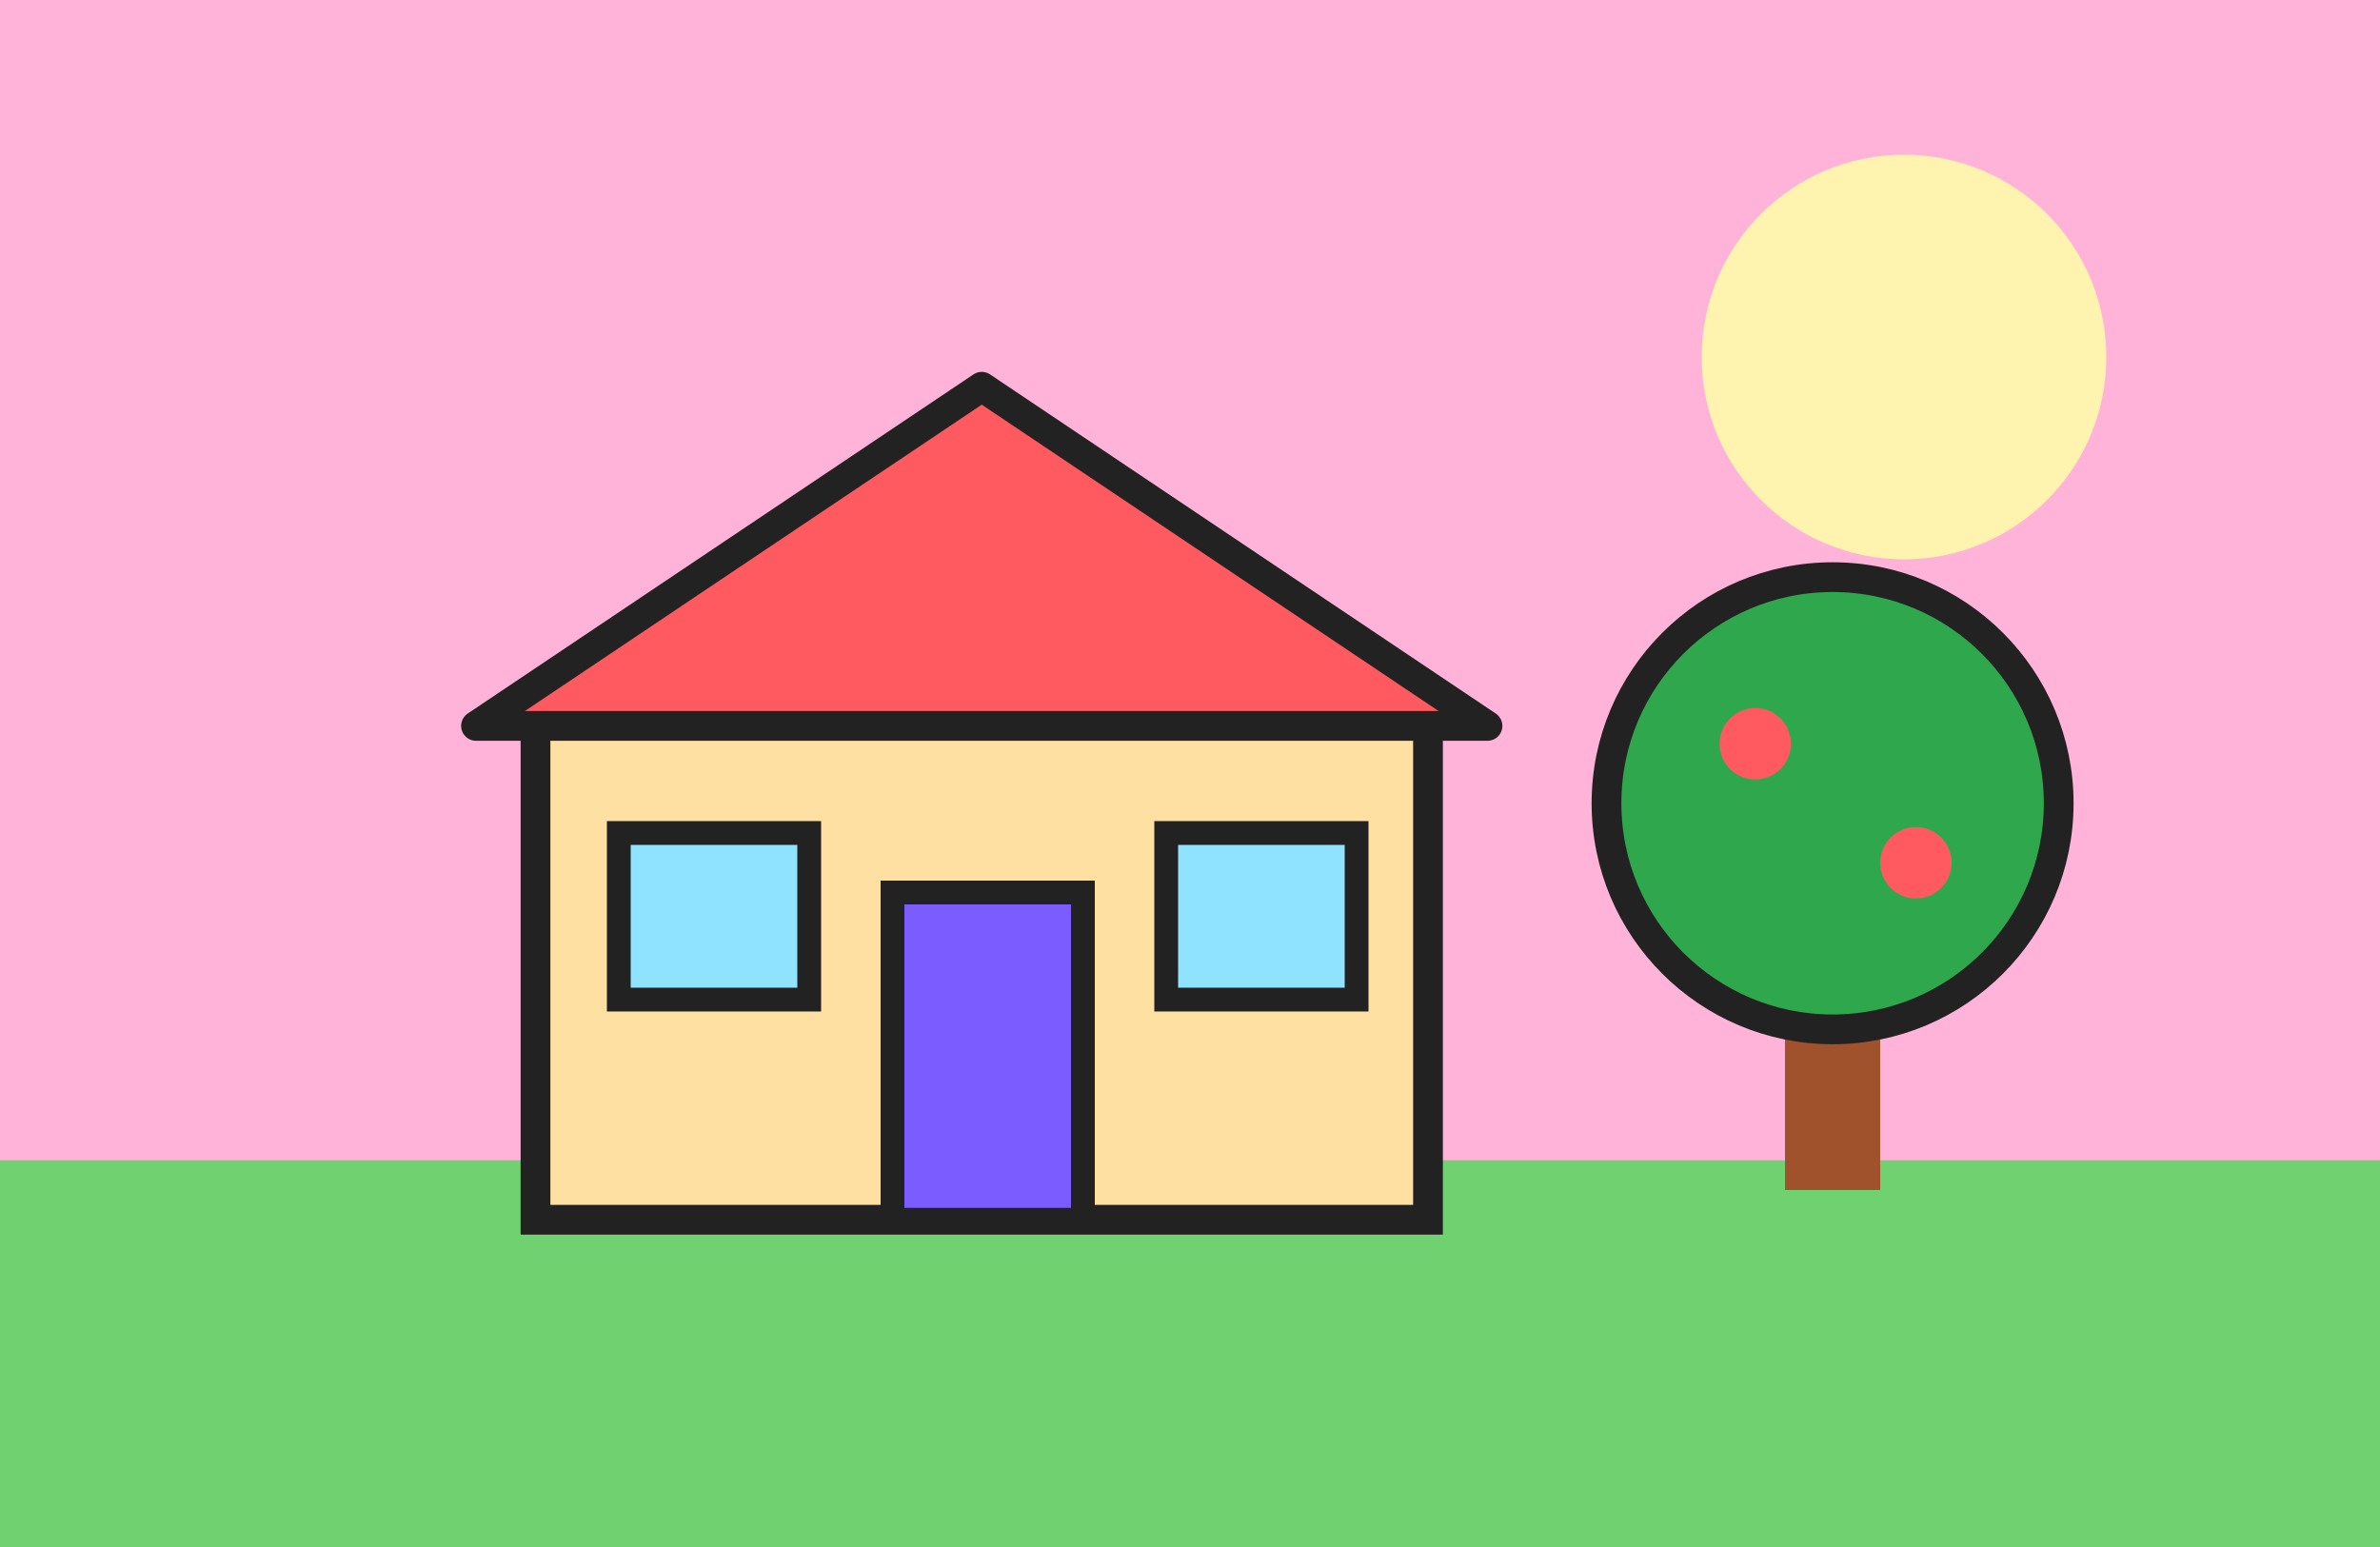
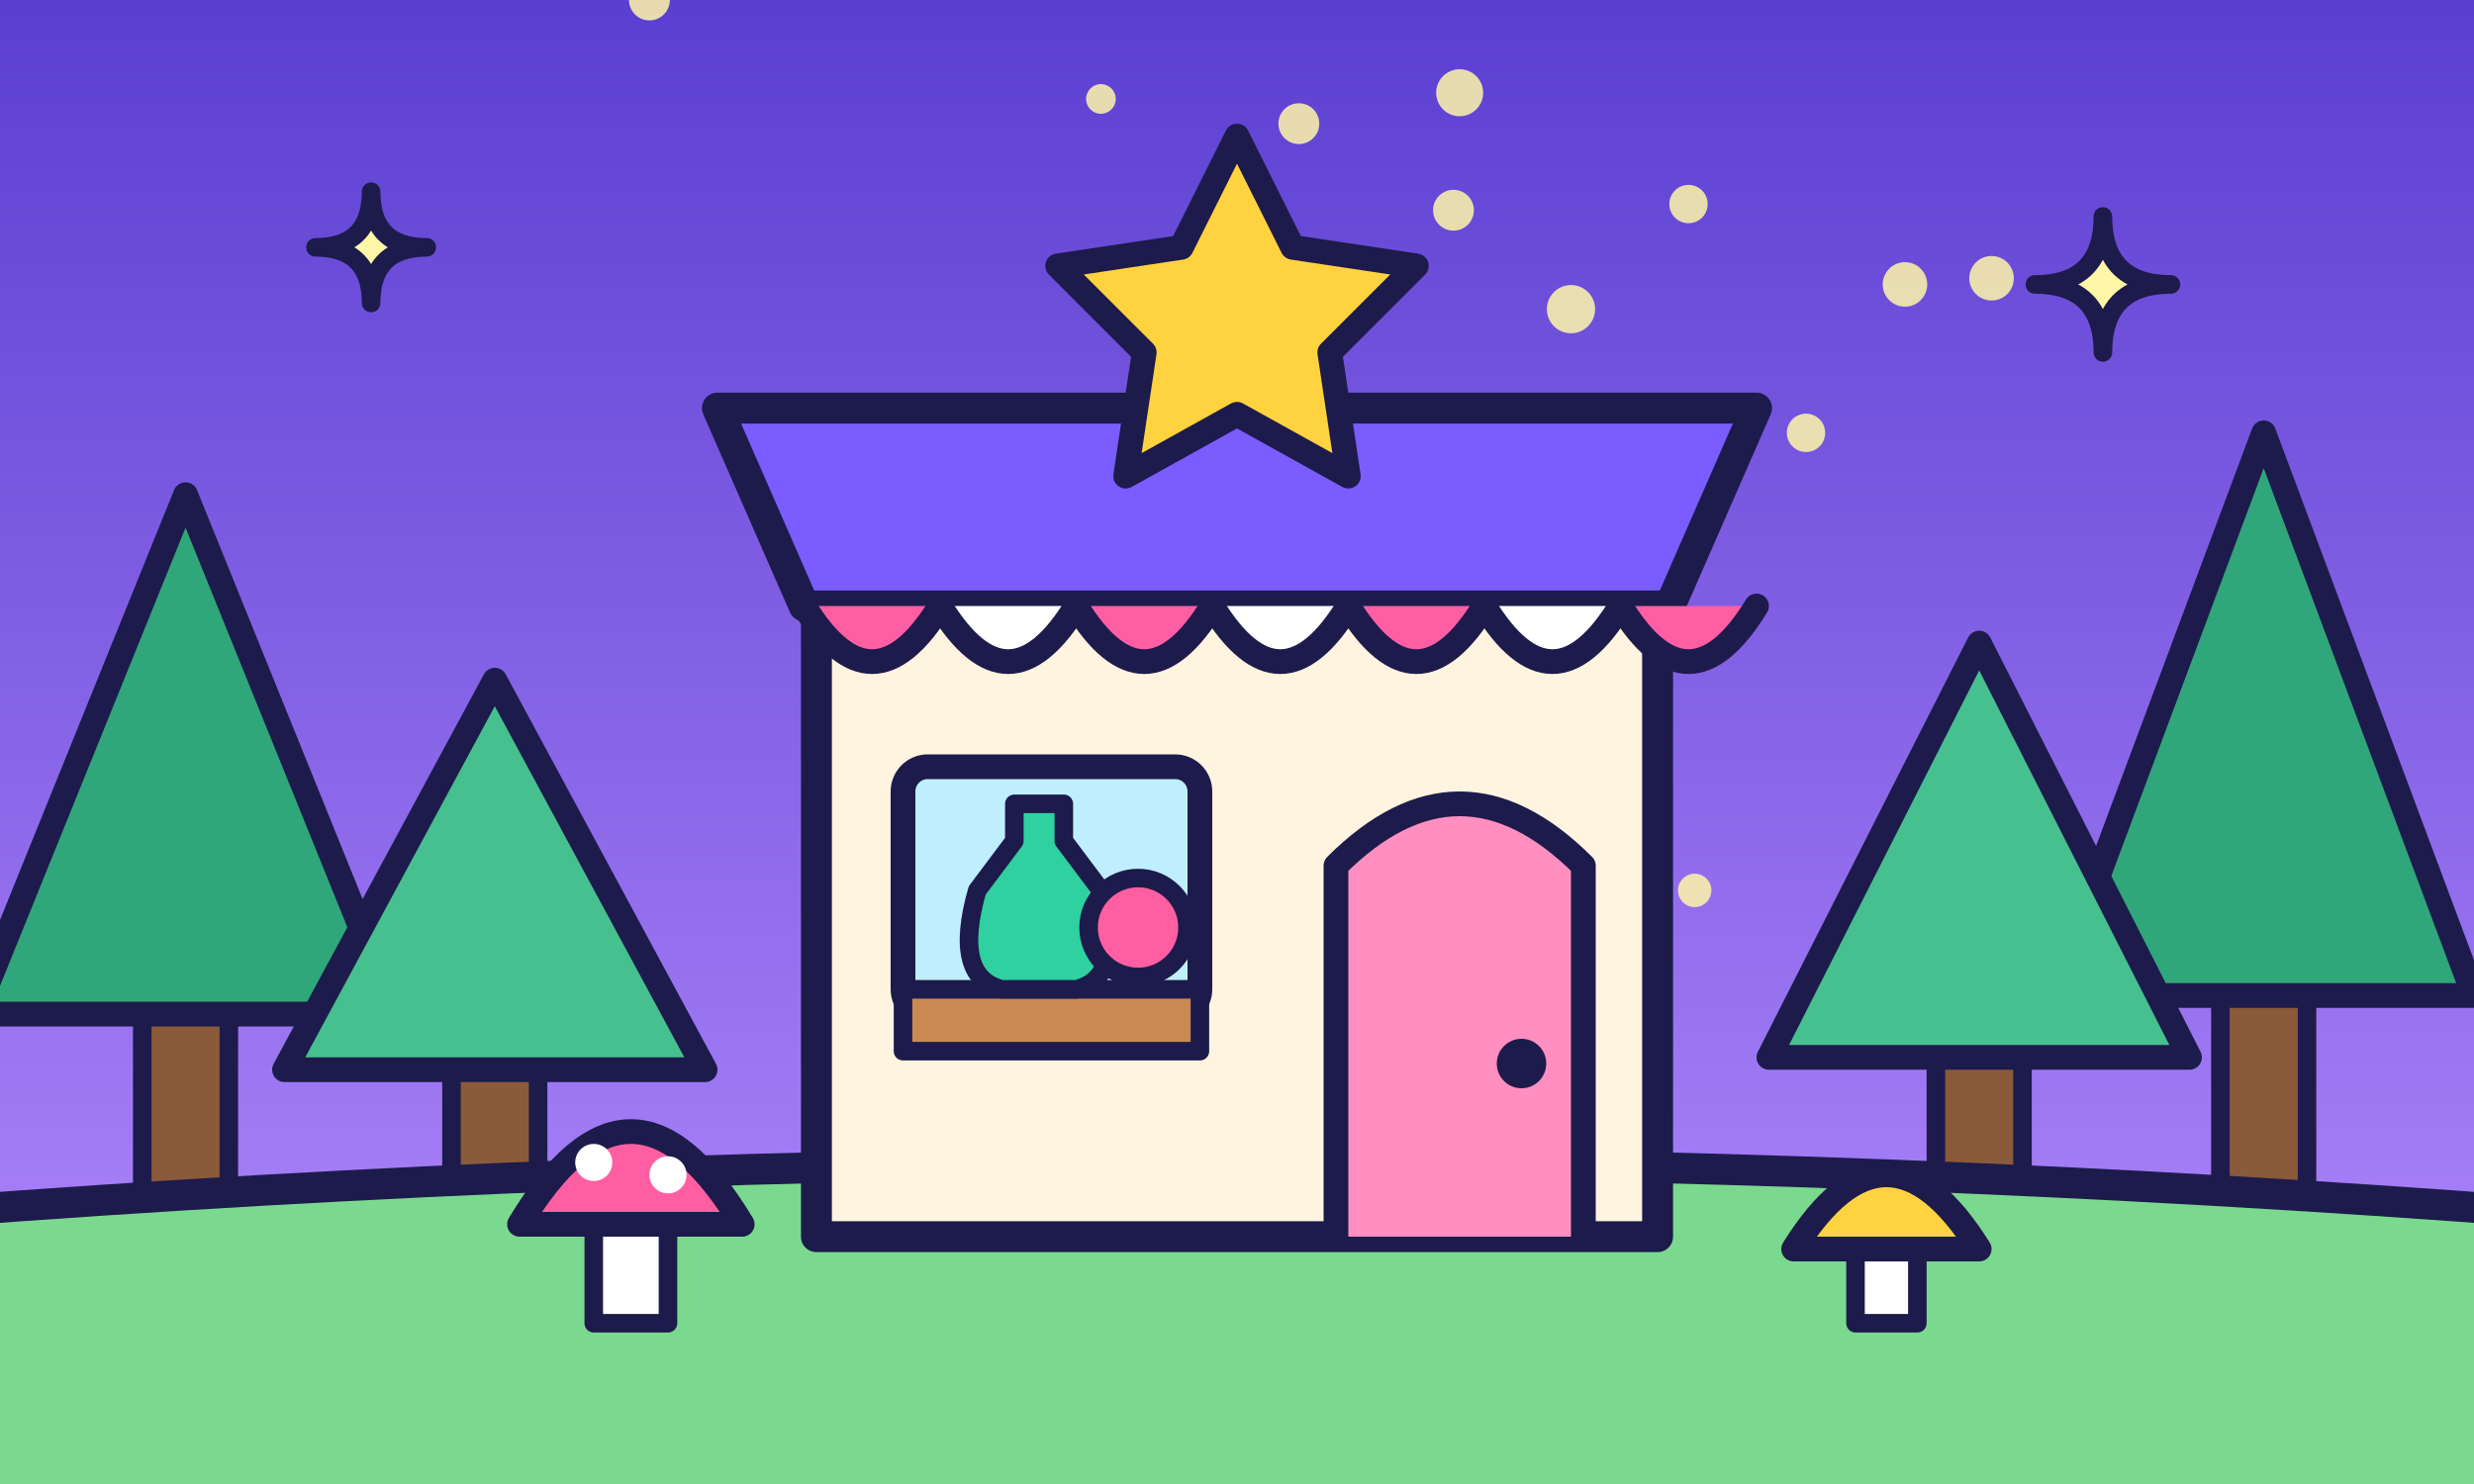
- <svg xmlns="http://www.w3.org/2000/svg" viewBox="0 0 400 260">
-   <rect width="400" height="260" fill="#ffb3d9" />
-   <circle cx="320" cy="60" r="34" fill="#fff3b0" />
-   <rect y="195" width="400" height="65" fill="#6fd16f" />
-   <rect x="90" y="120" width="150" height="85" fill="#ffe0a3" stroke="#222" stroke-width="5" />
-   <polygon points="80,122 165,65 250,122" fill="#ff5a5f" stroke="#222" stroke-width="5" stroke-linejoin="round" />
-   <rect x="150" y="150" width="32" height="55" fill="#7a5cff" stroke="#222" stroke-width="4" />
-   <rect x="104" y="140" width="32" height="28" fill="#8fe3ff" stroke="#222" stroke-width="4" />
-   <rect x="196" y="140" width="32" height="28" fill="#8fe3ff" stroke="#222" stroke-width="4" />
-   <rect x="300" y="150" width="16" height="50" fill="#a0522d" />
-   <circle cx="308" cy="135" r="38" fill="#2fa84d" stroke="#222" stroke-width="5" />
-   <circle cx="295" cy="125" r="6" fill="#ff5a5f" />
-   <circle cx="322" cy="145" r="6" fill="#ff5a5f" />
+ <svg xmlns="http://www.w3.org/2000/svg" viewBox="0 0 400 240" role="img" aria-label="החנות הקסומה של לונה ביער">
+   <defs>
+     <linearGradient id="bg" x1="0" y1="0" x2="0" y2="1">
+       <stop offset="0" stop-color="#5b3fd1" />
+       <stop offset="1" stop-color="#b58cff" />
+     </linearGradient>
+   </defs>
+   <g stroke-linejoin="round" stroke-linecap="round">
+     <rect width="400" height="240" fill="url(#bg)" />
+     <circle cx="317" cy="140" r="3.0" fill="#fff7a8" opacity="0.85" />
+     <circle cx="105" cy="0" r="3.3" fill="#fff7a8" opacity="0.85" />
+     <circle cx="188" cy="129" r="2.7" fill="#fff7a8" opacity="0.85" />
+     <circle cx="308" cy="46" r="3.6" fill="#fff7a8" opacity="0.85" />
+     <circle cx="292" cy="70" r="3.1" fill="#fff7a8" opacity="0.85" />
+     <circle cx="273" cy="33" r="3.1" fill="#fff7a8" opacity="0.85" />
+     <circle cx="322" cy="45" r="3.6" fill="#fff7a8" opacity="0.85" />
+     <circle cx="274" cy="144" r="2.7" fill="#fff7a8" opacity="0.85" />
+     <circle cx="37" cy="136" r="3.6" fill="#fff7a8" opacity="0.85" />
+     <circle cx="178" cy="16" r="2.4" fill="#fff7a8" opacity="0.85" />
+     <circle cx="254" cy="50" r="3.9" fill="#fff7a8" opacity="0.85" />
+     <circle cx="235" cy="34" r="3.3" fill="#fff7a8" opacity="0.85" />
+     <circle cx="144" cy="159" r="3.8" fill="#fff7a8" opacity="0.85" />
+     <circle cx="206" cy="110" r="3.4" fill="#fff7a8" opacity="0.85" />
+     <circle cx="322" cy="166" r="2.1" fill="#fff7a8" opacity="0.85" />
+     <circle cx="145" cy="102" r="2.6" fill="#fff7a8" opacity="0.85" />
+     <circle cx="236" cy="15" r="3.8" fill="#fff7a8" opacity="0.85" />
+     <circle cx="210" cy="20" r="3.3" fill="#fff7a8" opacity="0.85" />
+     <rect x="23" y="158" width="14" height="42" fill="#8a5a3a" stroke="#1d1b4b" stroke-width="3" />
+     <path d="M30 80L64 164H-4Z" fill="#2fa77a" stroke="#1d1b4b" stroke-width="4" />
+     <rect x="359" y="154" width="14" height="46" fill="#8a5a3a" stroke="#1d1b4b" stroke-width="3" />
+     <path d="M366 70L400 161H332Z" fill="#2fa77a" stroke="#1d1b4b" stroke-width="4" />
+     <rect x="73" y="168" width="14" height="31" fill="#8a5a3a" stroke="#1d1b4b" stroke-width="3" />
+     <path d="M80 110L114 173H46Z" fill="#46c08e" stroke="#1d1b4b" stroke-width="4" />
+     <rect x="313" y="166" width="14" height="34" fill="#8a5a3a" stroke="#1d1b4b" stroke-width="3" />
+     <path d="M320 104L354 171H286Z" fill="#46c08e" stroke="#1d1b4b" stroke-width="4" />
+     <path d="M-10 196Q200 180 410 196V250H-10Z" fill="#7bd88f" stroke="#1d1b4b" stroke-width="5" />
+     <rect x="132" y="96" width="136" height="104" fill="#fff4e0" stroke="#1d1b4b" stroke-width="5" />
+     <path d="M116 66H284L270 98H130Z" fill="#7a5cff" stroke="#1d1b4b" stroke-width="5" />
+     <path d="M130 98Q141 116 152 98" fill="#ff5fa2" stroke="#1d1b4b" stroke-width="4" />
+     <path d="M152 98Q163 116 174 98" fill="#fff" stroke="#1d1b4b" stroke-width="4" />
+     <path d="M174 98Q185 116 196 98" fill="#ff5fa2" stroke="#1d1b4b" stroke-width="4" />
+     <path d="M196 98Q207 116 218 98" fill="#fff" stroke="#1d1b4b" stroke-width="4" />
+     <path d="M218 98Q229 116 240 98" fill="#ff5fa2" stroke="#1d1b4b" stroke-width="4" />
+     <path d="M240 98Q251 116 262 98" fill="#fff" stroke="#1d1b4b" stroke-width="4" />
+     <path d="M262 98Q273 116 284 98" fill="#ff5fa2" stroke="#1d1b4b" stroke-width="4" />
+     <rect x="146" y="124" width="48" height="40" rx="4" fill="#bfefff" stroke="#1d1b4b" stroke-width="4" />
+     <rect x="146" y="160" width="48" height="10" fill="#c98a52" stroke="#1d1b4b" stroke-width="3" />
+     <path d="M216 200V140Q236 120 256 140V200" fill="#ff8fc0" stroke="#1d1b4b" stroke-width="4" />
+     <circle cx="246" cy="172" r="4" fill="#1d1b4b" />
+     <path d="M158 144Q154 158 162 160H174Q182 158 178 144L172 136V130H164V136Z" fill="#2fd1a0" stroke="#1d1b4b" stroke-width="3" />
+     <circle cx="184" cy="150" r="8" fill="#ff5fa2" stroke="#1d1b4b" stroke-width="3" />
+     <path d="M200 22l9 18 20 3-14 14 3 20-18-10-18 10 3-20-14-14 20-3Z" fill="#ffd23f" stroke="#1d1b4b" stroke-width="4" />
+     <rect x="96" y="196" width="12" height="18" fill="#fff" stroke="#1d1b4b" stroke-width="3" />
+     <path d="M84 198Q102 168 120 198Z" fill="#ff5fa2" stroke="#1d1b4b" stroke-width="4" />
+     <circle cx="96" cy="188" r="3" fill="#fff" />
+     <circle cx="108" cy="190" r="3" fill="#fff" />
+     <rect x="300" y="200" width="10" height="14" fill="#fff" stroke="#1d1b4b" stroke-width="3" />
+     <path d="M290 202Q305 178 320 202Z" fill="#ffd23f" stroke="#1d1b4b" stroke-width="4" />
+     <path d="M60 31Q60 40 69 40Q60 40 60 49Q60 40 51 40Q60 40 60 31Z" fill="#fff7a8" stroke="#1d1b4b" stroke-width="3" stroke-linejoin="round" />
+     <path d="M340 35Q340 46 351 46Q340 46 340 57Q340 46 329 46Q340 46 340 35Z" fill="#fff7a8" stroke="#1d1b4b" stroke-width="3" stroke-linejoin="round" />
+   </g>
</svg>
